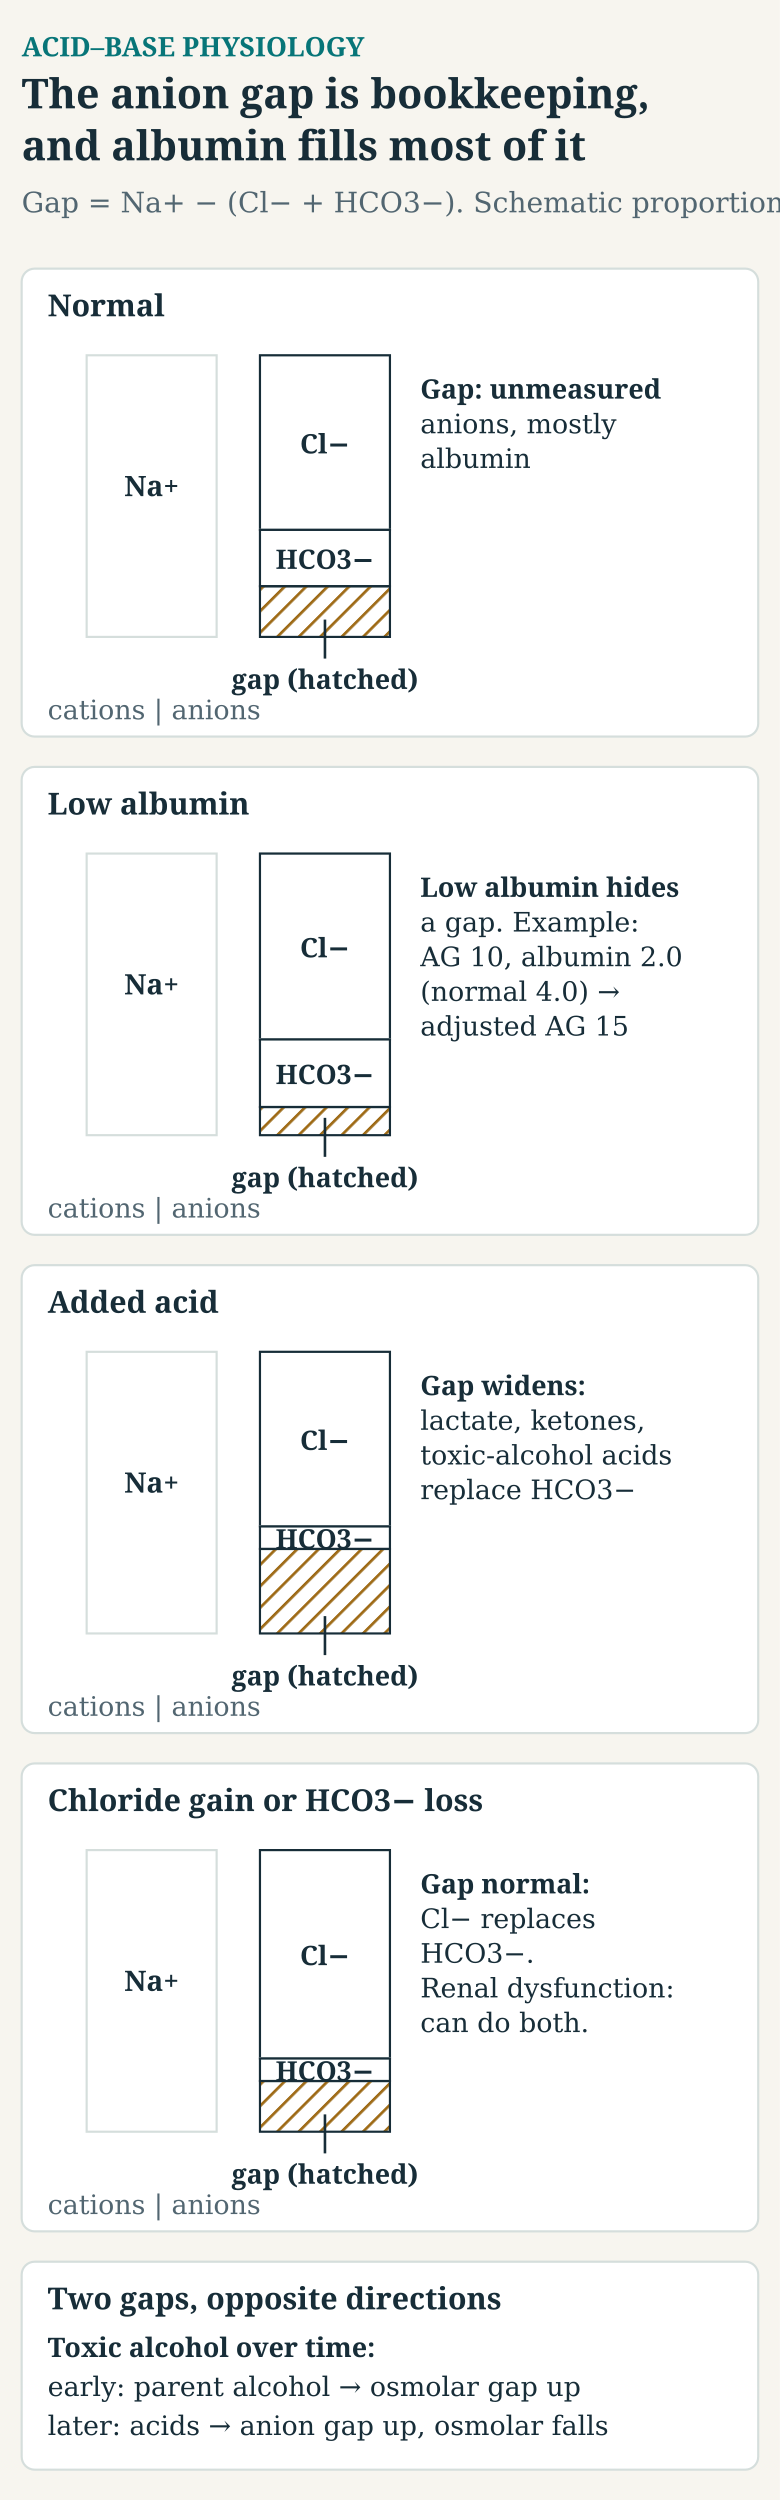
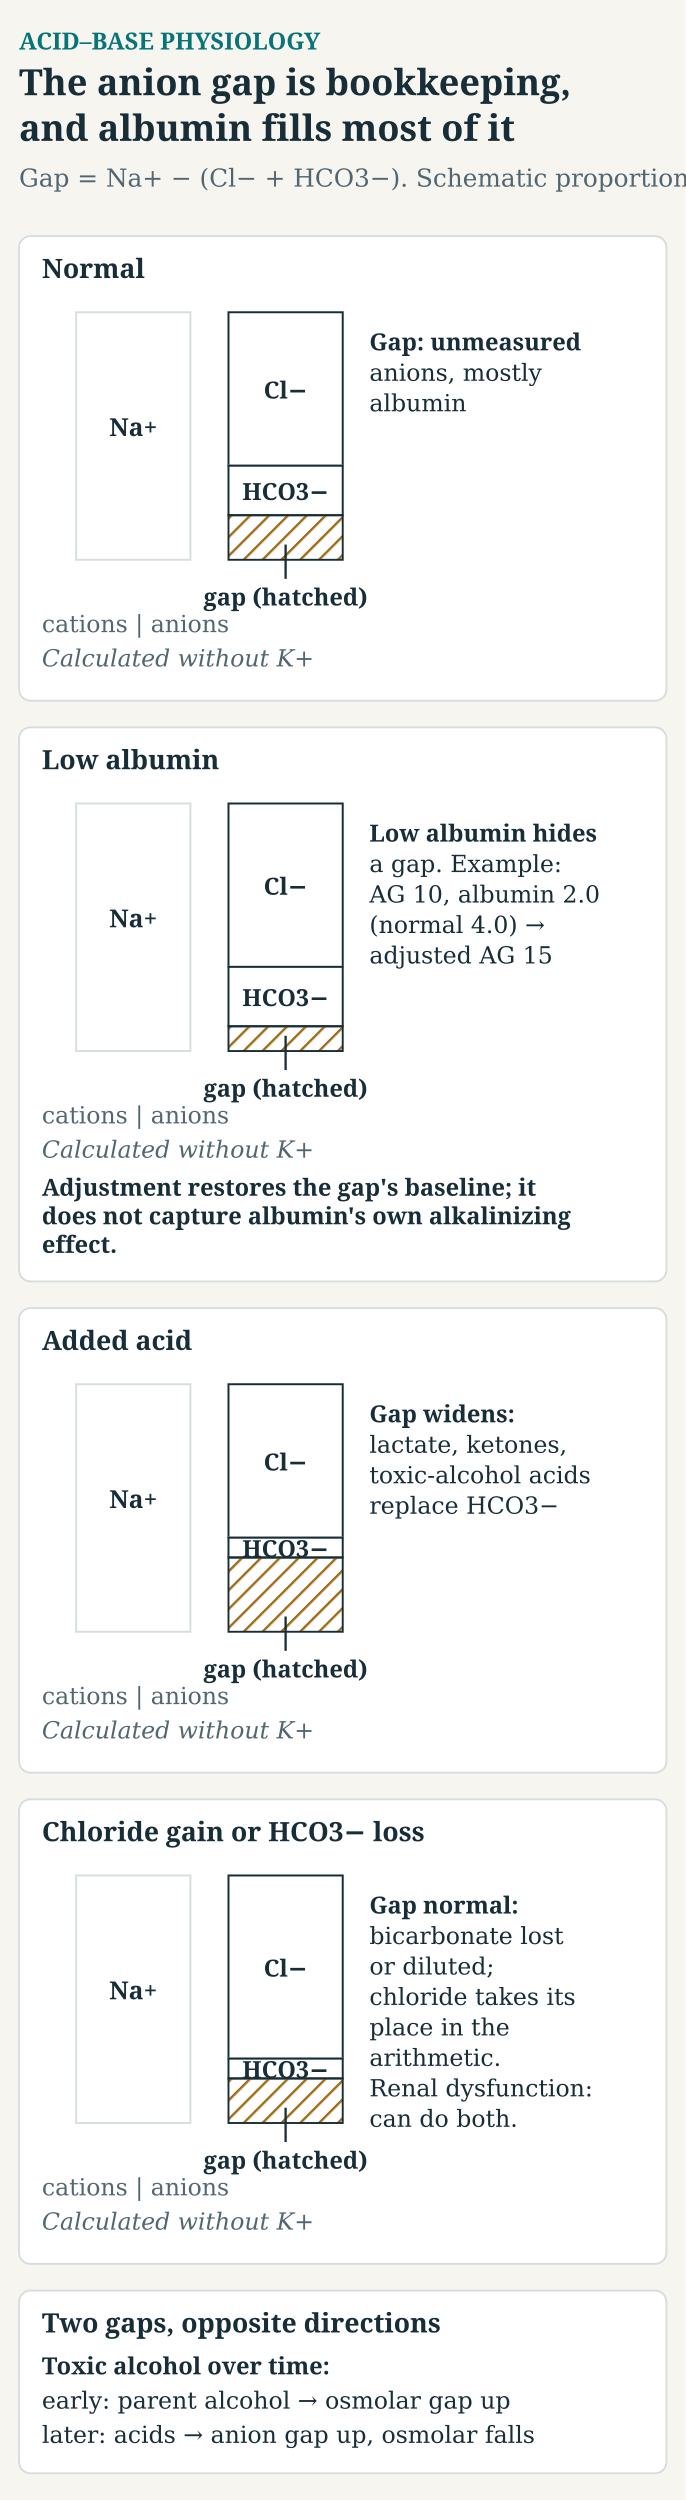
- <svg xmlns="http://www.w3.org/2000/svg" class="diagram-screen" viewBox="0 0 360 1154" role="img" aria-labelledby="fig-r8-03-anion-gap-bookkeeping-screen-title" aria-describedby="fig-r8-03-anion-gap-bookkeeping-screen-desc">
+ <svg xmlns="http://www.w3.org/2000/svg" class="diagram-screen" viewBox="0 0 360 1313" role="img" aria-labelledby="fig-r8-03-anion-gap-bookkeeping-screen-title" aria-describedby="fig-r8-03-anion-gap-bookkeeping-screen-desc">
  <style>text{font-family:Literata,'DejaVu Serif',Georgia,serif}text[font-weight='700']{font-family:Fraunces,Literata,Georgia,serif}.t-ink{fill:var(--fig-ink,#172d38)}.s-ink{stroke:var(--fig-ink,#172d38);fill:none}.f-ink{fill:var(--fig-ink,#172d38)}.t-muted{fill:var(--fig-muted,#526671)}.s-muted{stroke:var(--fig-muted,#526671);fill:none}.f-muted{fill:var(--fig-muted,#526671)}.t-teal{fill:var(--fig-teal,#077578)}.s-teal{stroke:var(--fig-teal,#077578);fill:none}.f-teal{fill:var(--fig-teal,#077578)}.t-red{fill:var(--fig-red,#af4639)}.s-red{stroke:var(--fig-red,#af4639);fill:none}.f-red{fill:var(--fig-red,#af4639)}.t-gold{fill:var(--fig-gold,#996613)}.s-gold{stroke:var(--fig-gold,#996613);fill:none}.f-gold{fill:var(--fig-gold,#996613)}.t-rule{fill:var(--fig-rule,#d5dedc)}.s-rule{stroke:var(--fig-rule,#d5dedc);fill:none}.f-rule{fill:var(--fig-rule,#d5dedc)}.bg{fill:var(--fig-canvas,#f7f5ef)}.pn{fill:var(--fig-panel,#ffffff);stroke:var(--fig-rule,#d5dedc)}.hatch{fill:url(#fig-r8-03-anion-gap-bookkeeping-screen-h)}</style>
  <defs>
    <marker id="fig-r8-03-anion-gap-bookkeeping-screen-ar" viewBox="0 0 10 10" refX="9" refY="5" markerWidth="7" markerHeight="7" orient="auto-start-reverse">
      <path d="M0,0L10,5L0,10z" class="f-ink" />
    </marker>
    <pattern id="fig-r8-03-anion-gap-bookkeeping-screen-h" width="7" height="7" patternUnits="userSpaceOnUse" patternTransform="rotate(45)">
      <line x1="0" y1="0" x2="0" y2="7" class="s-gold" stroke-width="2.5" />
    </pattern>
  </defs>
-   <rect class="bg" width="360" height="1154" />
+   <rect class="bg" width="360" height="1313" />
  <g transform="translate(10,10)">
    <text x="0" y="16" font-size="12.4" text-anchor="start" font-weight="700" class="t-teal">ACID–BASE PHYSIOLOGY</text>
    <text x="0" y="40" font-size="19" text-anchor="start" font-weight="700" class="t-ink">The anion gap is bookkeeping,</text>
    <text x="0" y="64" font-size="19" text-anchor="start" font-weight="700" class="t-ink">and albumin fills most of it</text>
    <text x="0" y="88" font-size="13" text-anchor="start" font-weight="400" class="t-muted">Gap = Na+ − (Cl− + HCO3−). Schematic proportions.</text>
  </g>
  <g transform="translate(10,124)">
-     <rect x="0" y="0" width="340" height="216" rx="6" class="pn" />
+     <rect x="0" y="0" width="340" height="244" rx="6" class="pn" />
    <text x="12" y="22" font-size="14" text-anchor="start" font-weight="700" class="t-ink">Normal</text>
    <rect x="30" y="40" width="60" height="130" rx="0" class="pn" />
    <text x="60" y="105.0" font-size="13" text-anchor="middle" font-weight="700" class="t-ink">Na+</text>
    <rect x="110" y="40" width="60" height="80.6" rx="0" class="pn" />
    <rect x="110" y="40" width="60" height="80.6" rx="0" class="s-ink" />
    <text x="140" y="85.3" font-size="12.4" text-anchor="middle" font-weight="700" class="t-ink">Cl−</text>
    <rect x="110" y="120.6" width="60" height="26.0" rx="0" class="pn" />
    <rect x="110" y="120.6" width="60" height="26.0" rx="0" class="s-ink" />
    <text x="140" y="138.6" font-size="12.4" text-anchor="middle" font-weight="700" class="t-ink">HCO3−</text>
    <rect x="110" y="146.6" width="60" height="23.4" rx="0" class="hatch" />
    <rect x="110" y="146.6" width="60" height="23.4" rx="0" class="s-ink" />
    <text x="184" y="60" font-size="12.4" text-anchor="start" font-weight="700" class="t-ink">Gap: unmeasured</text>
    <text x="184" y="76" font-size="12.4" text-anchor="start" font-weight="400" class="t-ink">anions, mostly</text>
    <text x="184" y="92" font-size="12.4" text-anchor="start" font-weight="400" class="t-ink">albumin</text>
    <line x1="140" y1="162" x2="140" y2="180" class="s-ink" stroke-width="1.2" />
    <text x="140" y="194" font-size="12.4" text-anchor="middle" font-weight="700" class="t-ink">gap (hatched)</text>
    <text x="12" y="208" font-size="12.4" text-anchor="start" font-weight="400" class="t-muted">cations | anions</text>
+     <text x="12" y="226" font-size="12.4" text-anchor="start" font-weight="400" font-style="italic" class="t-muted">Calculated without K+</text>
  </g>
-   <g transform="translate(10,354)">
-     <rect x="0" y="0" width="340" height="216" rx="6" class="pn" />
+   <g transform="translate(10,382)">
+     <rect x="0" y="0" width="340" height="291" rx="6" class="pn" />
    <text x="12" y="22" font-size="14" text-anchor="start" font-weight="700" class="t-ink">Low albumin</text>
    <rect x="30" y="40" width="60" height="130" rx="0" class="pn" />
    <text x="60" y="105.0" font-size="13" text-anchor="middle" font-weight="700" class="t-ink">Na+</text>
    <rect x="110" y="40" width="60" height="85.8" rx="0" class="pn" />
    <rect x="110" y="40" width="60" height="85.8" rx="0" class="s-ink" />
    <text x="140" y="87.9" font-size="12.4" text-anchor="middle" font-weight="700" class="t-ink">Cl−</text>
    <rect x="110" y="125.8" width="60" height="31.2" rx="0" class="pn" />
    <rect x="110" y="125.8" width="60" height="31.2" rx="0" class="s-ink" />
    <text x="140" y="146.4" font-size="12.4" text-anchor="middle" font-weight="700" class="t-ink">HCO3−</text>
    <rect x="110" y="157.0" width="60" height="13.0" rx="0" class="hatch" />
    <rect x="110" y="157.0" width="60" height="13.0" rx="0" class="s-ink" />
    <text x="184" y="60" font-size="12.4" text-anchor="start" font-weight="700" class="t-ink">Low albumin hides</text>
    <text x="184" y="76" font-size="12.4" text-anchor="start" font-weight="400" class="t-ink">a gap. Example:</text>
    <text x="184" y="92" font-size="12.4" text-anchor="start" font-weight="400" class="t-ink">AG 10, albumin 2.0</text>
    <text x="184" y="108" font-size="12.4" text-anchor="start" font-weight="400" class="t-ink">(normal 4.0) →</text>
    <text x="184" y="124" font-size="12.4" text-anchor="start" font-weight="400" class="t-ink">adjusted AG 15</text>
    <line x1="140" y1="162" x2="140" y2="180" class="s-ink" stroke-width="1.2" />
    <text x="140" y="194" font-size="12.4" text-anchor="middle" font-weight="700" class="t-ink">gap (hatched)</text>
    <text x="12" y="208" font-size="12.4" text-anchor="start" font-weight="400" class="t-muted">cations | anions</text>
+     <text x="12" y="226" font-size="12.4" text-anchor="start" font-weight="400" font-style="italic" class="t-muted">Calculated without K+</text>
+     <text x="12" y="246" font-size="12.4" text-anchor="start" font-weight="700" class="t-ink">Adjustment restores the gap's baseline; it</text>
+     <text x="12" y="261" font-size="12.4" text-anchor="start" font-weight="700" class="t-ink">does not capture albumin's own alkalinizing</text>
+     <text x="12" y="276" font-size="12.4" text-anchor="start" font-weight="700" class="t-ink">effect.</text>
  </g>
-   <g transform="translate(10,584)">
-     <rect x="0" y="0" width="340" height="216" rx="6" class="pn" />
+   <g transform="translate(10,687)">
+     <rect x="0" y="0" width="340" height="244" rx="6" class="pn" />
    <text x="12" y="22" font-size="14" text-anchor="start" font-weight="700" class="t-ink">Added acid</text>
    <rect x="30" y="40" width="60" height="130" rx="0" class="pn" />
    <text x="60" y="105.0" font-size="13" text-anchor="middle" font-weight="700" class="t-ink">Na+</text>
    <rect x="110" y="40" width="60" height="80.6" rx="0" class="pn" />
    <rect x="110" y="40" width="60" height="80.6" rx="0" class="s-ink" />
    <text x="140" y="85.3" font-size="12.4" text-anchor="middle" font-weight="700" class="t-ink">Cl−</text>
    <rect x="110" y="120.6" width="60" height="10.4" rx="0" class="pn" />
    <rect x="110" y="120.6" width="60" height="10.4" rx="0" class="s-ink" />
    <text x="140" y="130.8" font-size="12.4" text-anchor="middle" font-weight="700" class="t-ink">HCO3−</text>
    <rect x="110" y="131.0" width="60" height="39.0" rx="0" class="hatch" />
    <rect x="110" y="131.0" width="60" height="39.0" rx="0" class="s-ink" />
    <text x="184" y="60" font-size="12.4" text-anchor="start" font-weight="700" class="t-ink">Gap widens:</text>
    <text x="184" y="76" font-size="12.4" text-anchor="start" font-weight="400" class="t-ink">lactate, ketones,</text>
    <text x="184" y="92" font-size="12.4" text-anchor="start" font-weight="400" class="t-ink">toxic-alcohol acids</text>
    <text x="184" y="108" font-size="12.4" text-anchor="start" font-weight="400" class="t-ink">replace HCO3−</text>
    <line x1="140" y1="162" x2="140" y2="180" class="s-ink" stroke-width="1.2" />
    <text x="140" y="194" font-size="12.4" text-anchor="middle" font-weight="700" class="t-ink">gap (hatched)</text>
    <text x="12" y="208" font-size="12.4" text-anchor="start" font-weight="400" class="t-muted">cations | anions</text>
+     <text x="12" y="226" font-size="12.4" text-anchor="start" font-weight="400" font-style="italic" class="t-muted">Calculated without K+</text>
  </g>
-   <g transform="translate(10,814)">
-     <rect x="0" y="0" width="340" height="216" rx="6" class="pn" />
+   <g transform="translate(10,945)">
+     <rect x="0" y="0" width="340" height="244" rx="6" class="pn" />
    <text x="12" y="22" font-size="14" text-anchor="start" font-weight="700" class="t-ink">Chloride gain or HCO3− loss</text>
    <rect x="30" y="40" width="60" height="130" rx="0" class="pn" />
    <text x="60" y="105.0" font-size="13" text-anchor="middle" font-weight="700" class="t-ink">Na+</text>
    <rect x="110" y="40" width="60" height="96.2" rx="0" class="pn" />
    <rect x="110" y="40" width="60" height="96.2" rx="0" class="s-ink" />
    <text x="140" y="93.1" font-size="12.4" text-anchor="middle" font-weight="700" class="t-ink">Cl−</text>
    <rect x="110" y="136.2" width="60" height="10.4" rx="0" class="pn" />
    <rect x="110" y="136.2" width="60" height="10.4" rx="0" class="s-ink" />
    <text x="140" y="146.4" font-size="12.4" text-anchor="middle" font-weight="700" class="t-ink">HCO3−</text>
    <rect x="110" y="146.6" width="60" height="23.4" rx="0" class="hatch" />
    <rect x="110" y="146.6" width="60" height="23.4" rx="0" class="s-ink" />
    <text x="184" y="60" font-size="12.4" text-anchor="start" font-weight="700" class="t-ink">Gap normal:</text>
-     <text x="184" y="76" font-size="12.4" text-anchor="start" font-weight="400" class="t-ink">Cl− replaces</text>
-     <text x="184" y="92" font-size="12.4" text-anchor="start" font-weight="400" class="t-ink">HCO3−.</text>
-     <text x="184" y="108" font-size="12.4" text-anchor="start" font-weight="400" class="t-ink">Renal dysfunction:</text>
-     <text x="184" y="124" font-size="12.4" text-anchor="start" font-weight="400" class="t-ink">can do both.</text>
+     <text x="184" y="76" font-size="12.4" text-anchor="start" font-weight="400" class="t-ink">bicarbonate lost</text>
+     <text x="184" y="92" font-size="12.4" text-anchor="start" font-weight="400" class="t-ink">or diluted;</text>
+     <text x="184" y="108" font-size="12.4" text-anchor="start" font-weight="400" class="t-ink">chloride takes its</text>
+     <text x="184" y="124" font-size="12.4" text-anchor="start" font-weight="400" class="t-ink">place in the</text>
+     <text x="184" y="140" font-size="12.4" text-anchor="start" font-weight="400" class="t-ink">arithmetic.</text>
+     <text x="184" y="156" font-size="12.4" text-anchor="start" font-weight="400" class="t-ink">Renal dysfunction:</text>
+     <text x="184" y="172" font-size="12.4" text-anchor="start" font-weight="400" class="t-ink">can do both.</text>
    <line x1="140" y1="162" x2="140" y2="180" class="s-ink" stroke-width="1.2" />
    <text x="140" y="194" font-size="12.4" text-anchor="middle" font-weight="700" class="t-ink">gap (hatched)</text>
    <text x="12" y="208" font-size="12.4" text-anchor="start" font-weight="400" class="t-muted">cations | anions</text>
+     <text x="12" y="226" font-size="12.4" text-anchor="start" font-weight="400" font-style="italic" class="t-muted">Calculated without K+</text>
  </g>
-   <g transform="translate(10,1044)">
+   <g transform="translate(10,1203)">
    <rect x="0" y="0" width="340" height="96" rx="6" class="pn" />
    <text x="12" y="22" font-size="14" text-anchor="start" font-weight="700" class="t-ink">Two gaps, opposite directions</text>
    <text x="12" y="44" font-size="12.4" text-anchor="start" font-weight="700" class="t-ink">Toxic alcohol over time:</text>
    <text x="12" y="62" font-size="12.4" text-anchor="start" font-weight="400" class="t-ink">early: parent alcohol → osmolar gap up</text>
    <text x="12" y="80" font-size="12.4" text-anchor="start" font-weight="400" class="t-ink">later: acids → anion gap up, osmolar falls</text>
  </g>
</svg>
